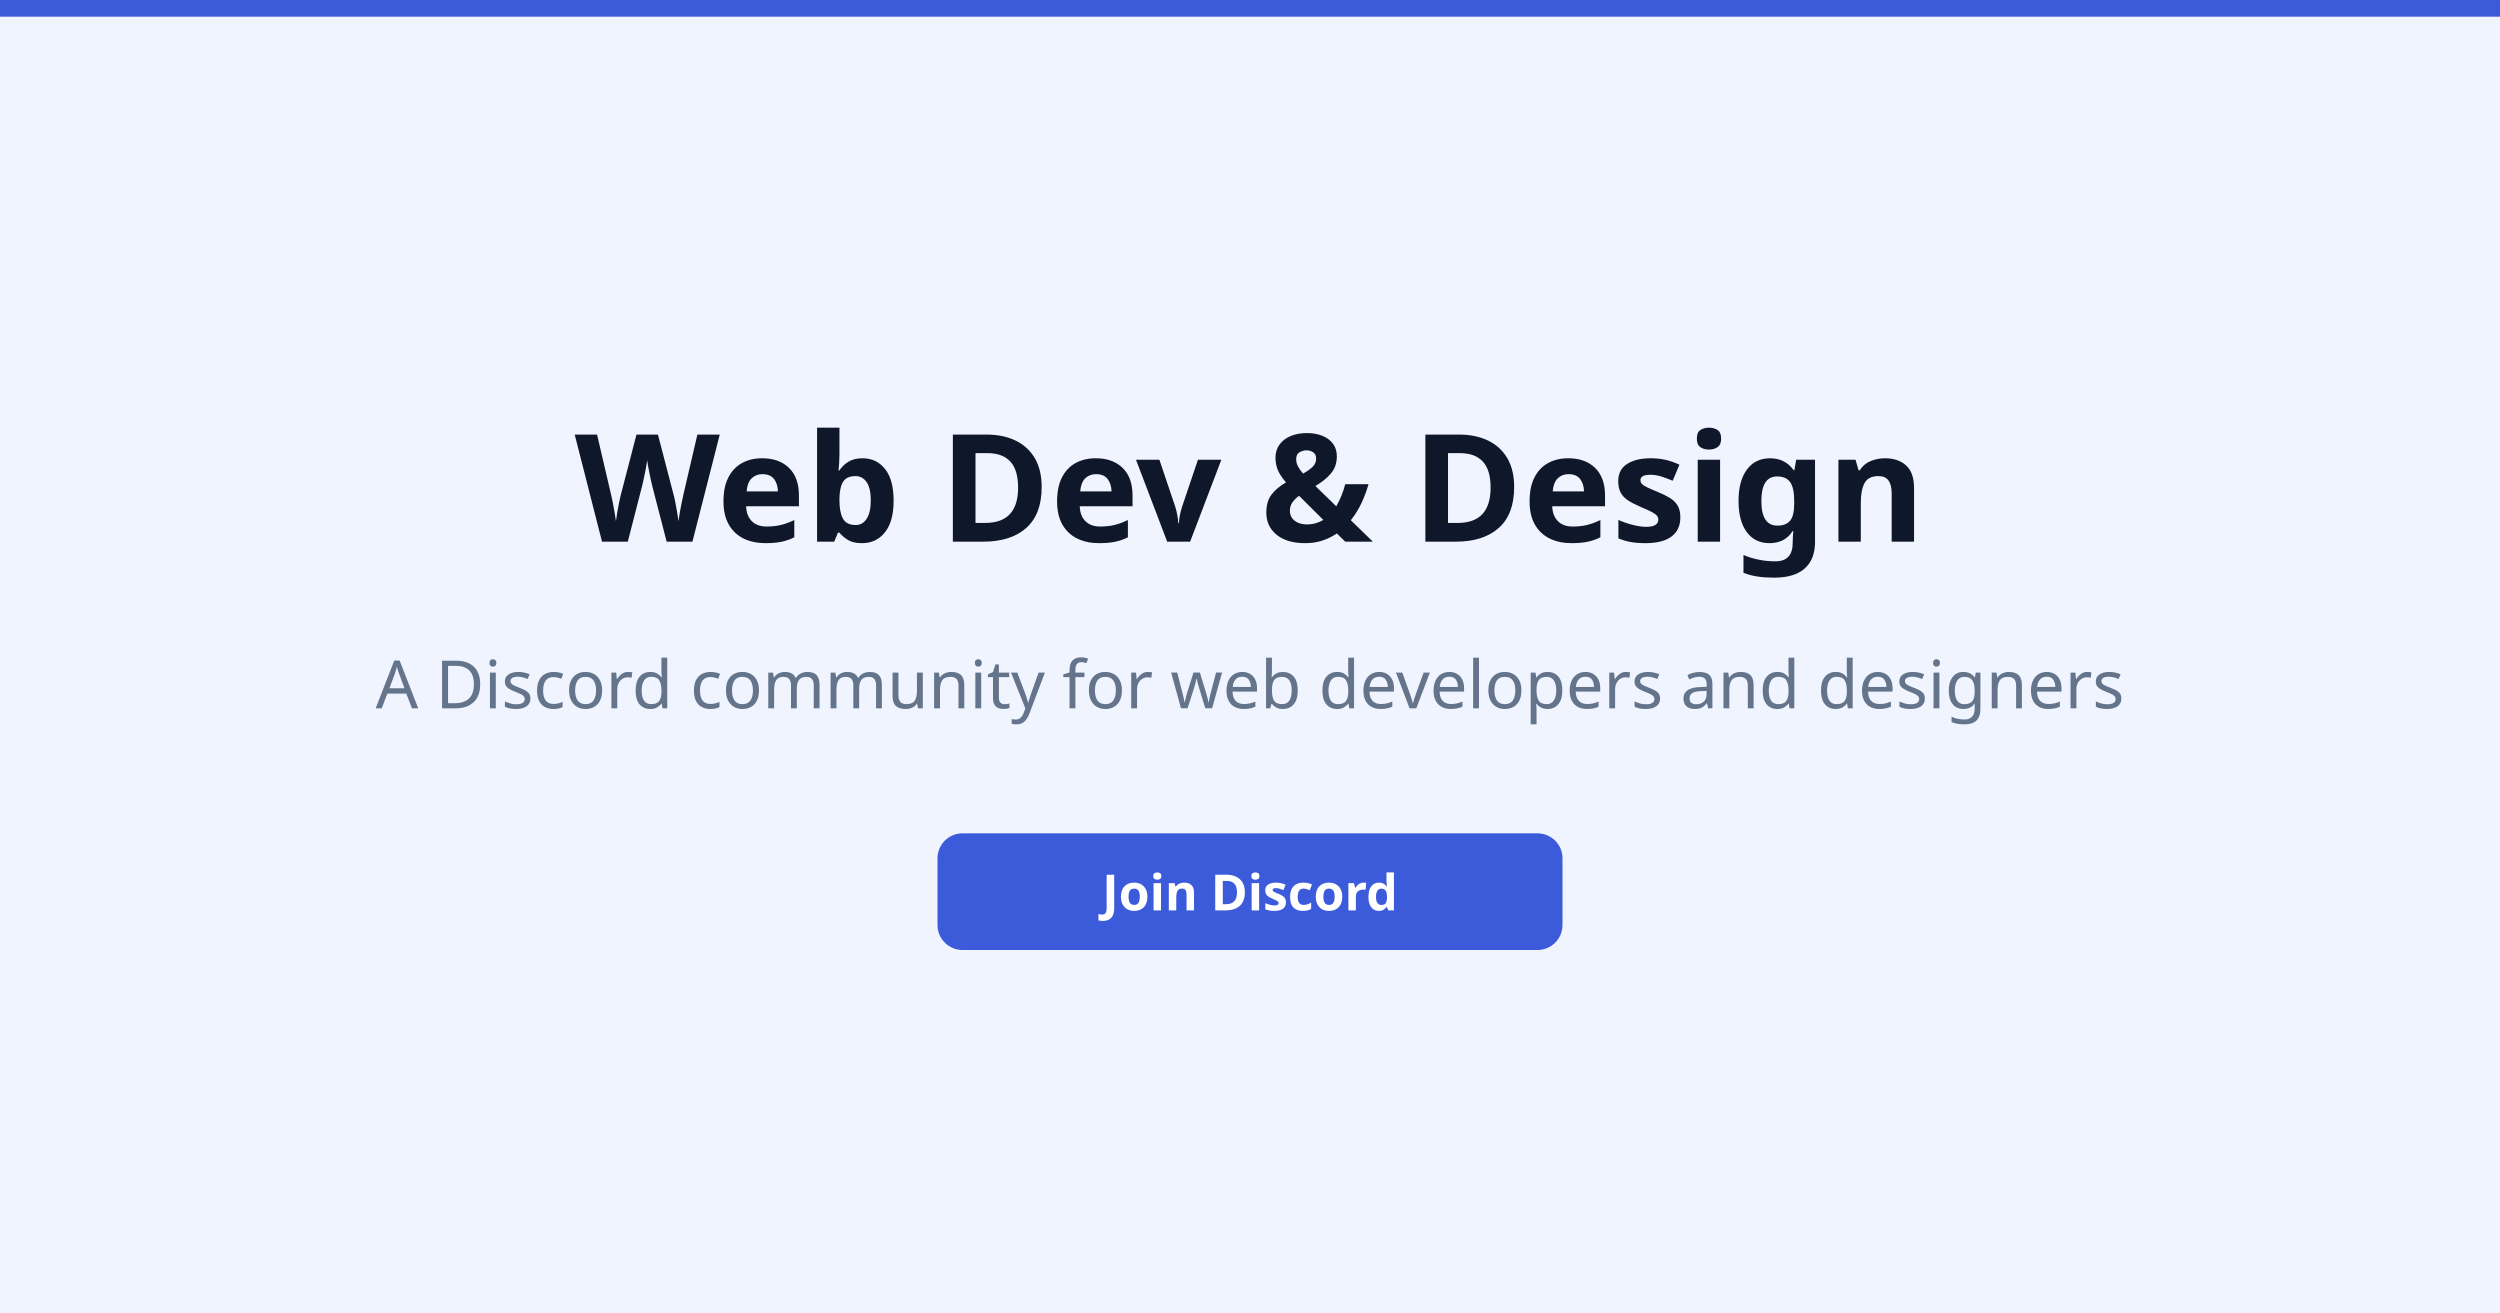
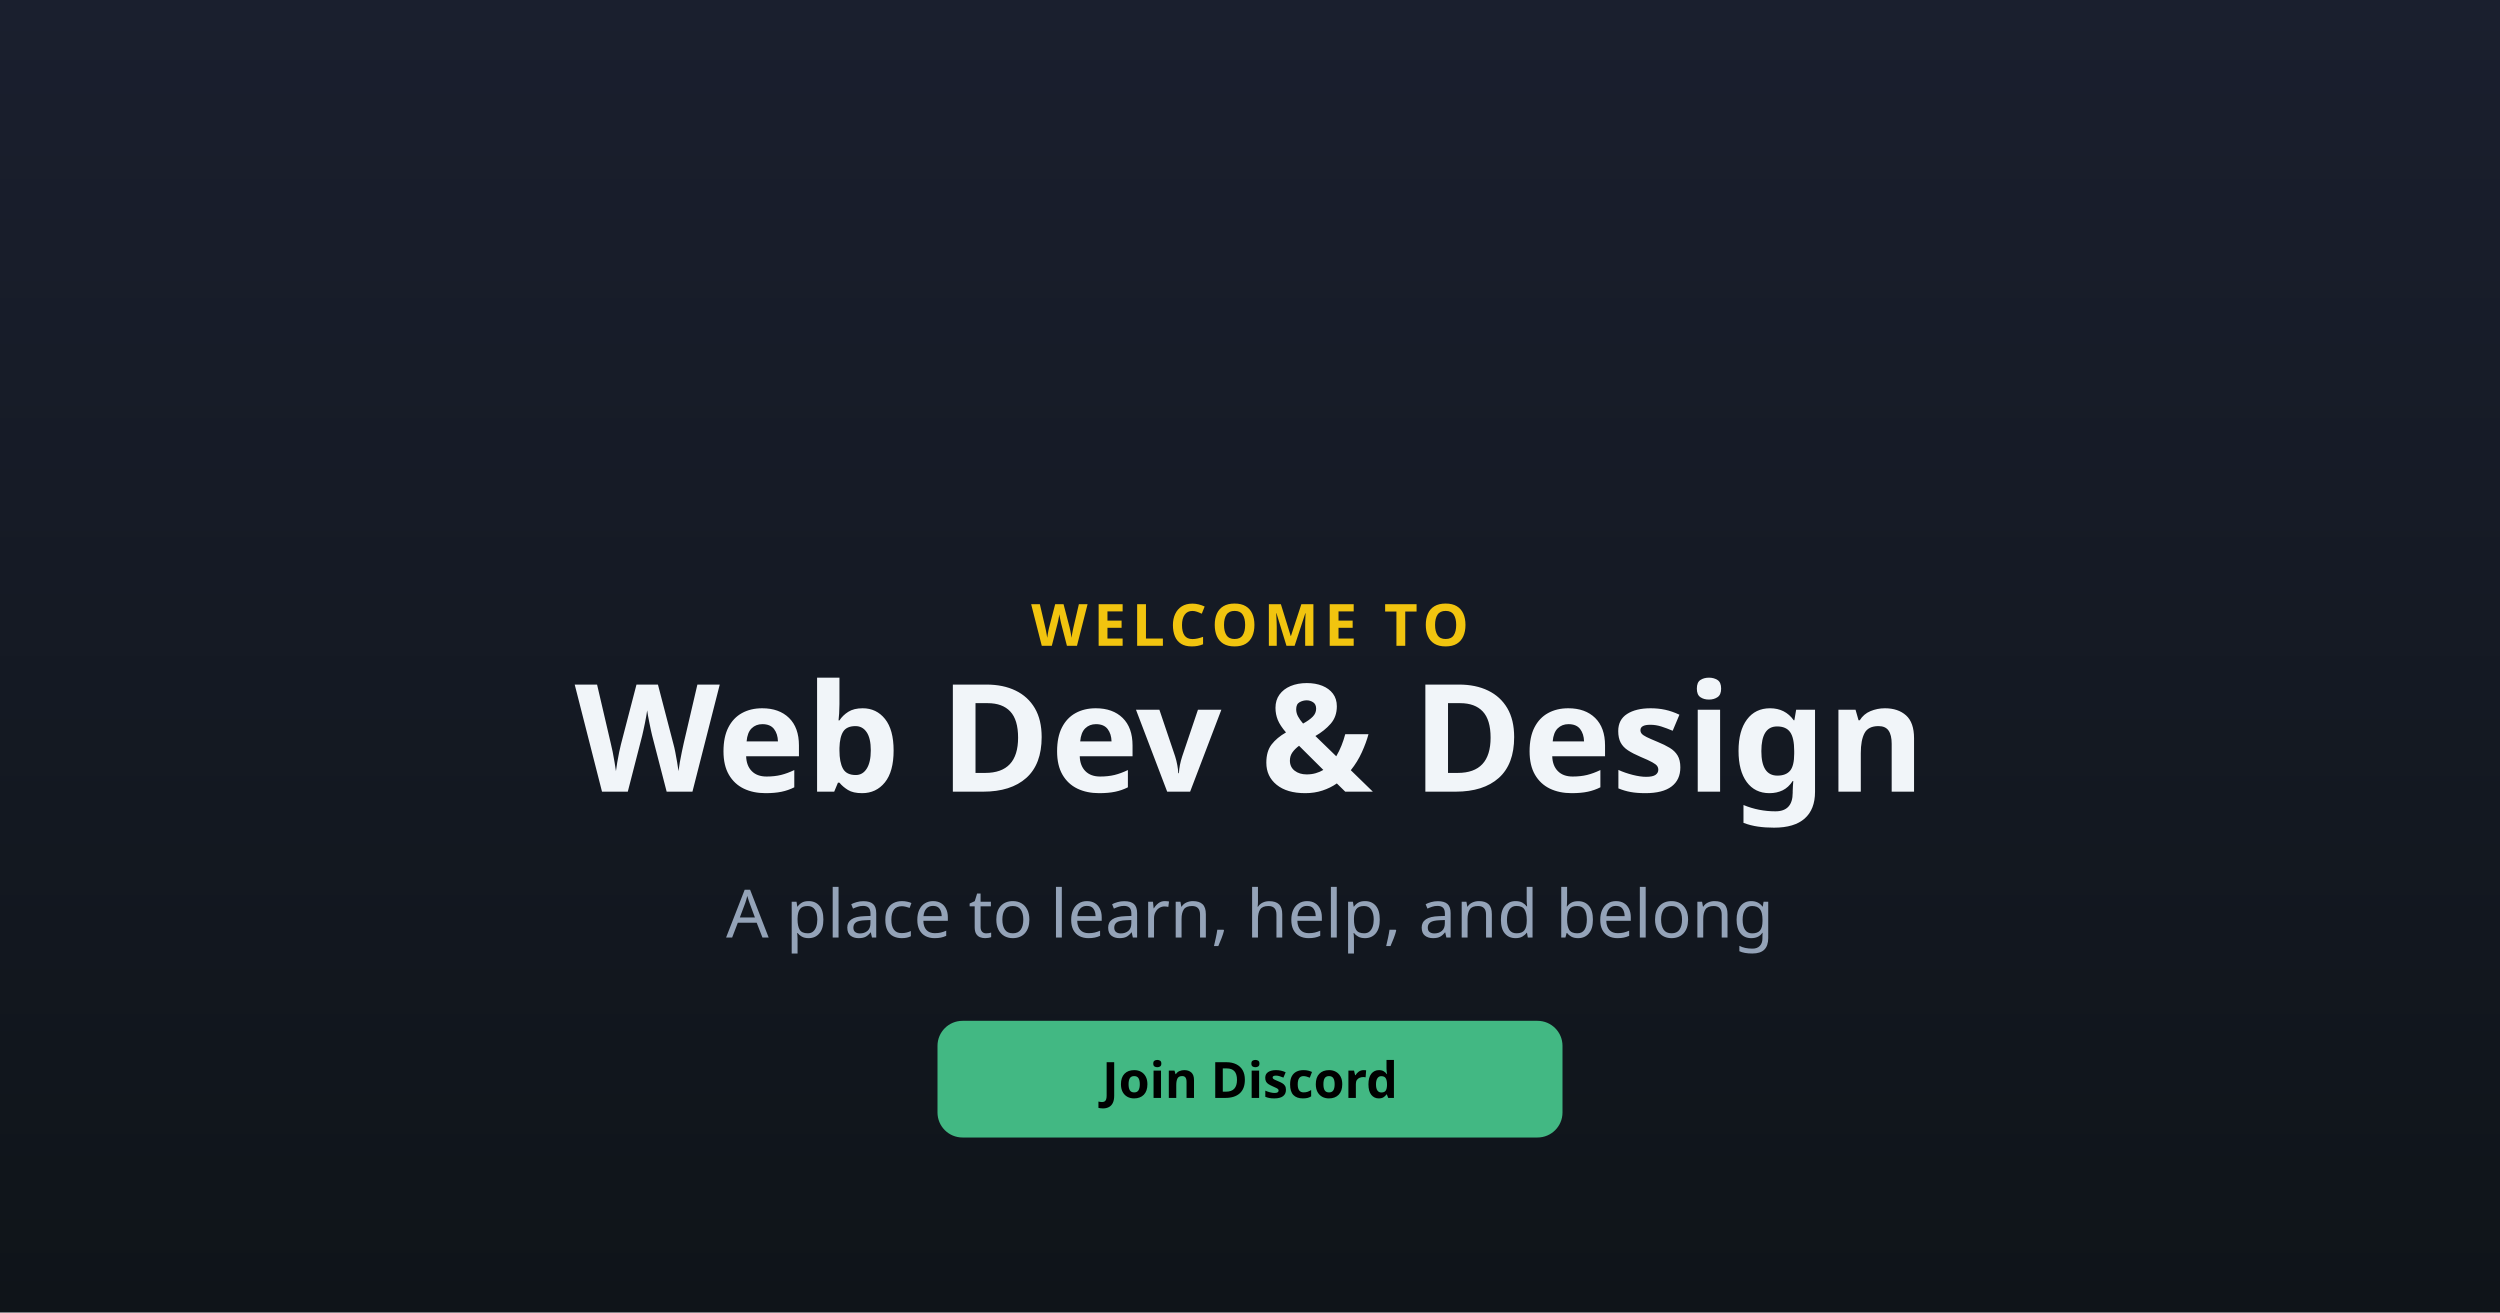
<svg xmlns="http://www.w3.org/2000/svg" width="1200" height="630" viewBox="0 0 1200 630" fill="none">
-   <rect width="1200" height="630" fill="#f0f4ff" />
-   <rect x="0" y="0" width="1200" height="8" fill="#3b5bdb" />
-   <text x="600" y="260" text-anchor="middle" font-family="system-ui, sans-serif" font-size="72" font-weight="700" fill="#0f172a">Web Dev &amp; Design</text>
-   <text x="600" y="340" text-anchor="middle" font-family="system-ui, sans-serif" font-size="32" fill="#64748b">A Discord community for web developers and designers</text>
-   <rect x="450" y="400" width="300" height="56" rx="12" fill="#3b5bdb" />
-   <text x="600" y="437" text-anchor="middle" font-family="system-ui, sans-serif" font-size="24" font-weight="600" fill="#ffffff">Join Discord</text>
+   <defs>
+     <linearGradient id="og-bg" x1="600" y1="0" x2="600" y2="630" gradientUnits="userSpaceOnUse">
+       <stop offset="0%" stop-color="#1a1f2e" />
+       <stop offset="100%" stop-color="#0f1419" />
+     </linearGradient>
+   </defs>
+   <rect width="1200" height="630" fill="url(#og-bg)" />
+   <text x="600" y="310" text-anchor="middle" font-family="system-ui, sans-serif" font-size="28" font-weight="600" letter-spacing="0.1em" fill="#f1c40f">WELCOME TO</text>
+   <text x="600" y="380" text-anchor="middle" font-family="system-ui, sans-serif" font-size="72" font-weight="700" fill="#f1f5f9">Web Dev &amp; Design</text>
+   <text x="600" y="450" text-anchor="middle" font-family="system-ui, sans-serif" font-size="32" fill="#94a3b8">A place to learn, help, and belong</text>
+   <rect x="450" y="490" width="300" height="56" rx="12" fill="#42b883" />
+   <text x="600" y="527" text-anchor="middle" font-family="system-ui, sans-serif" font-size="24" font-weight="600" fill="#000000">Join Discord</text>
</svg>
